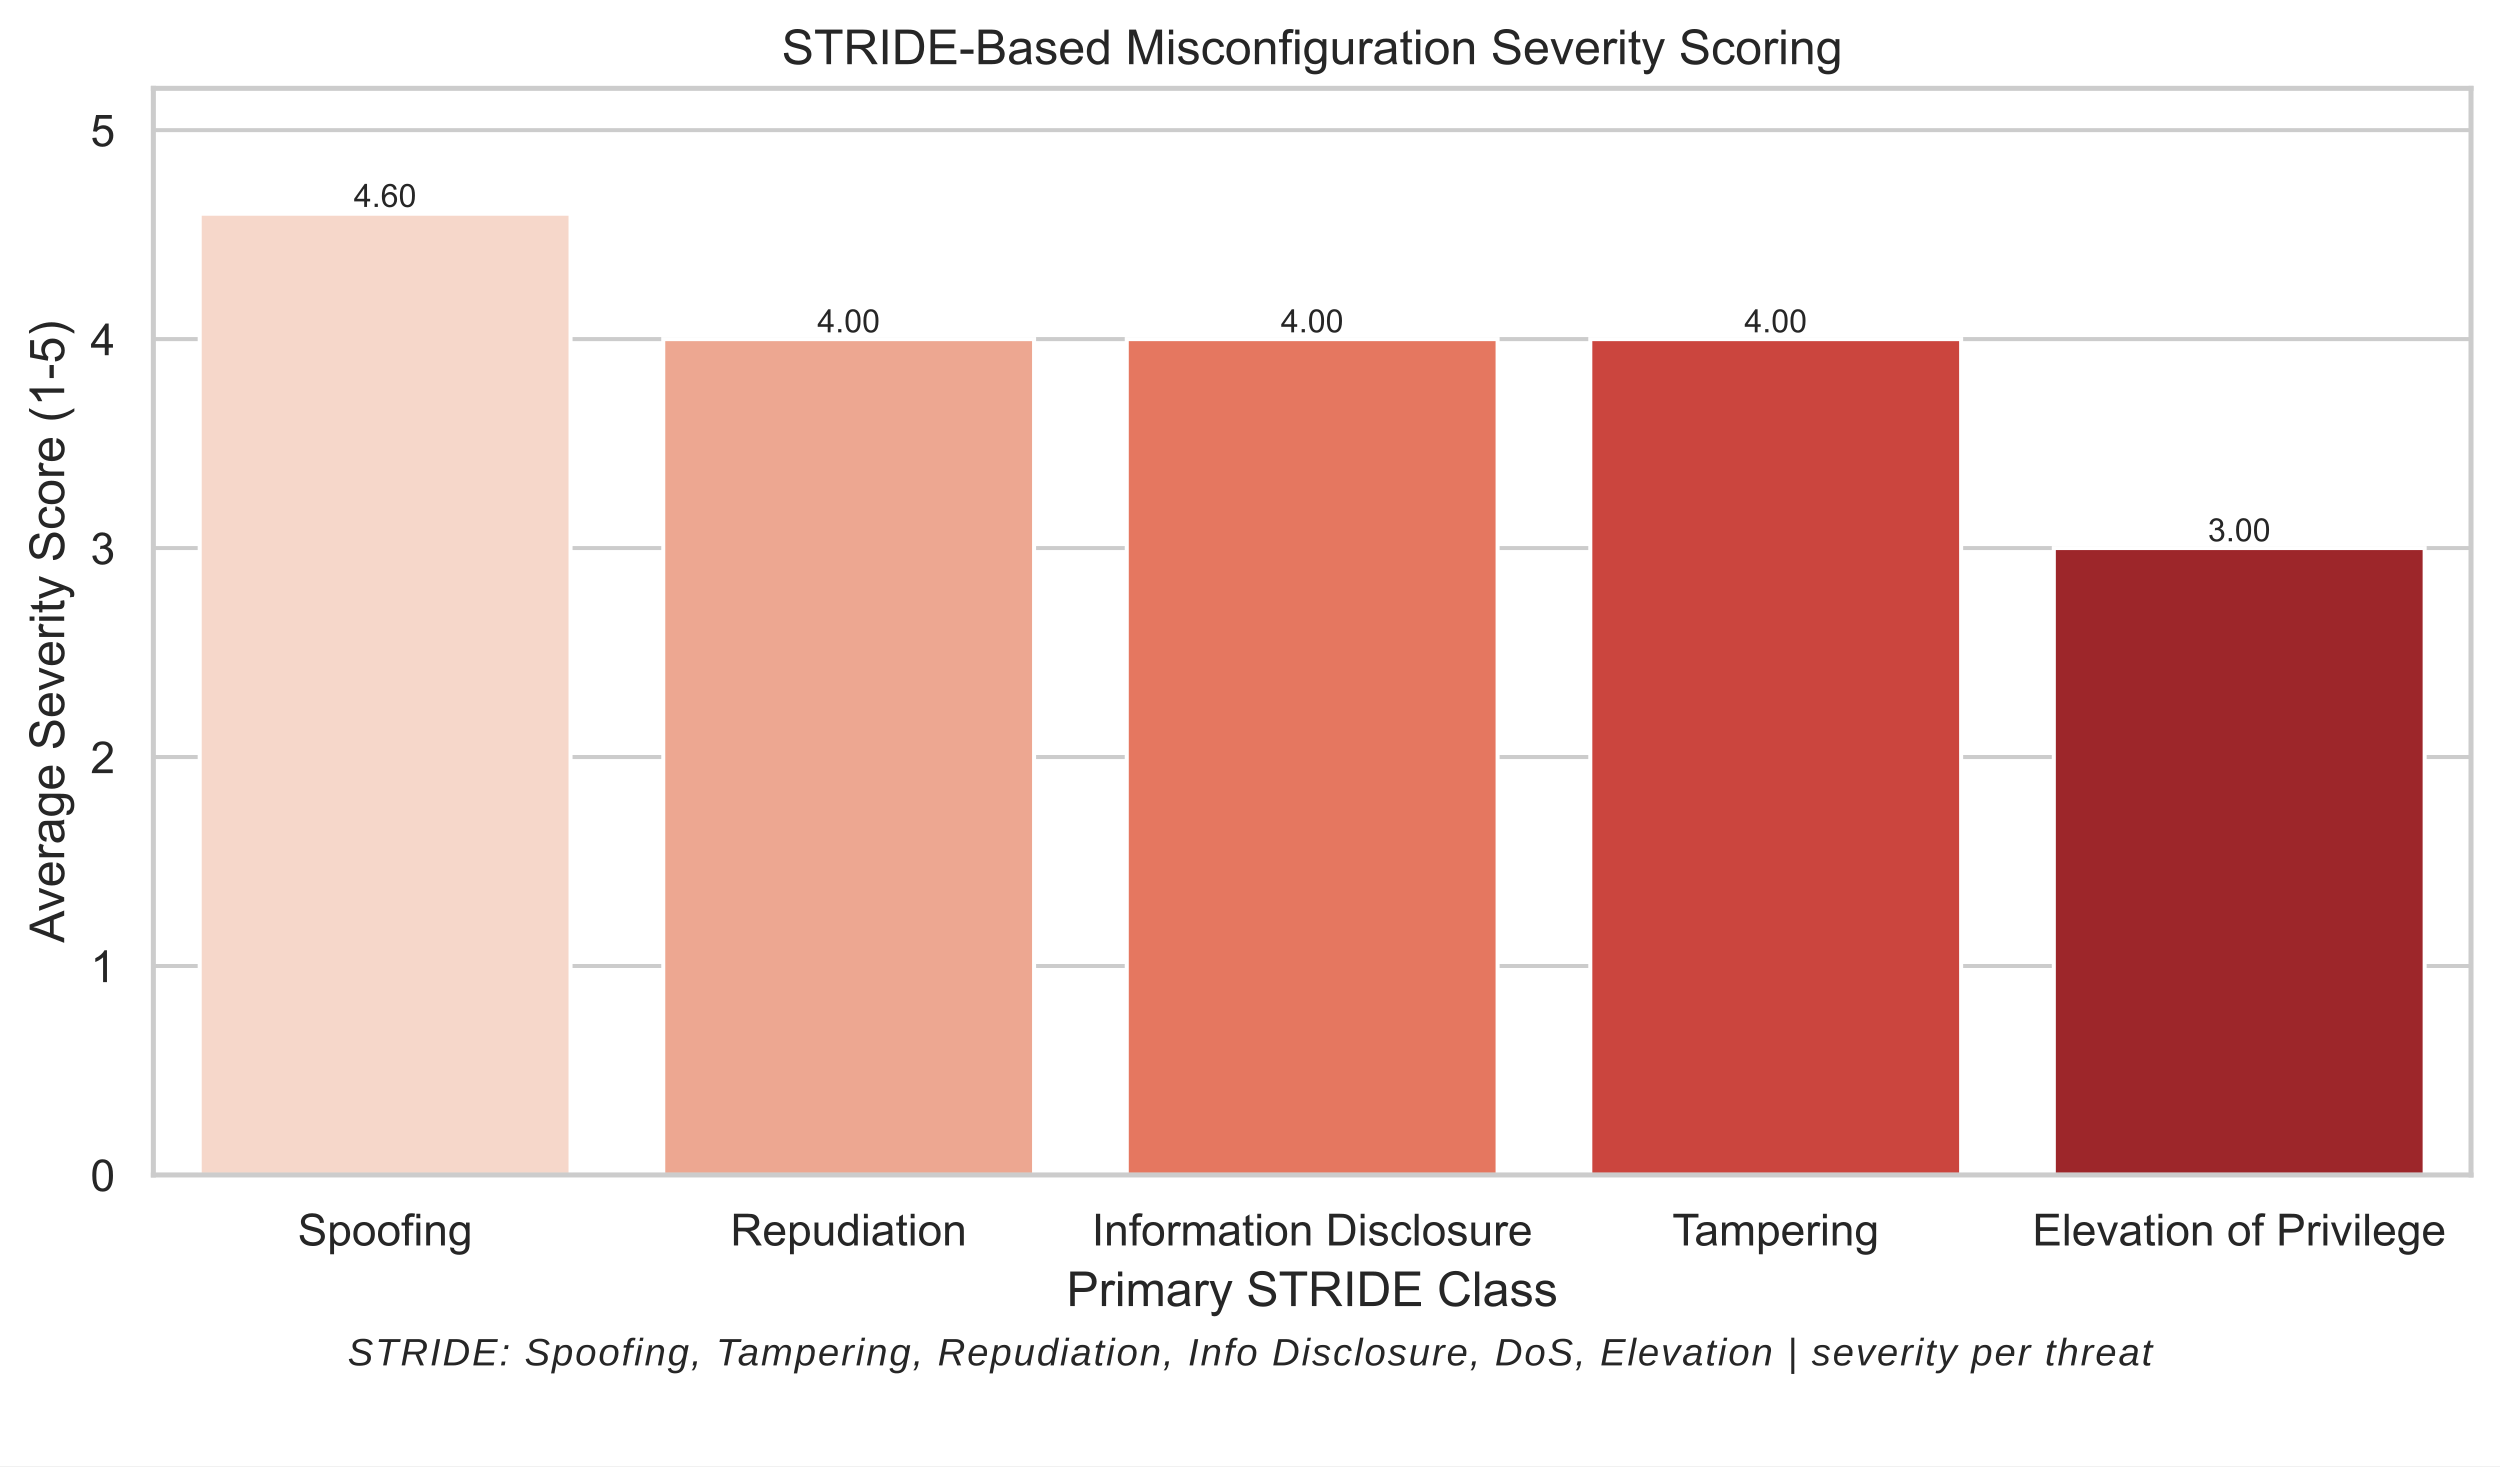
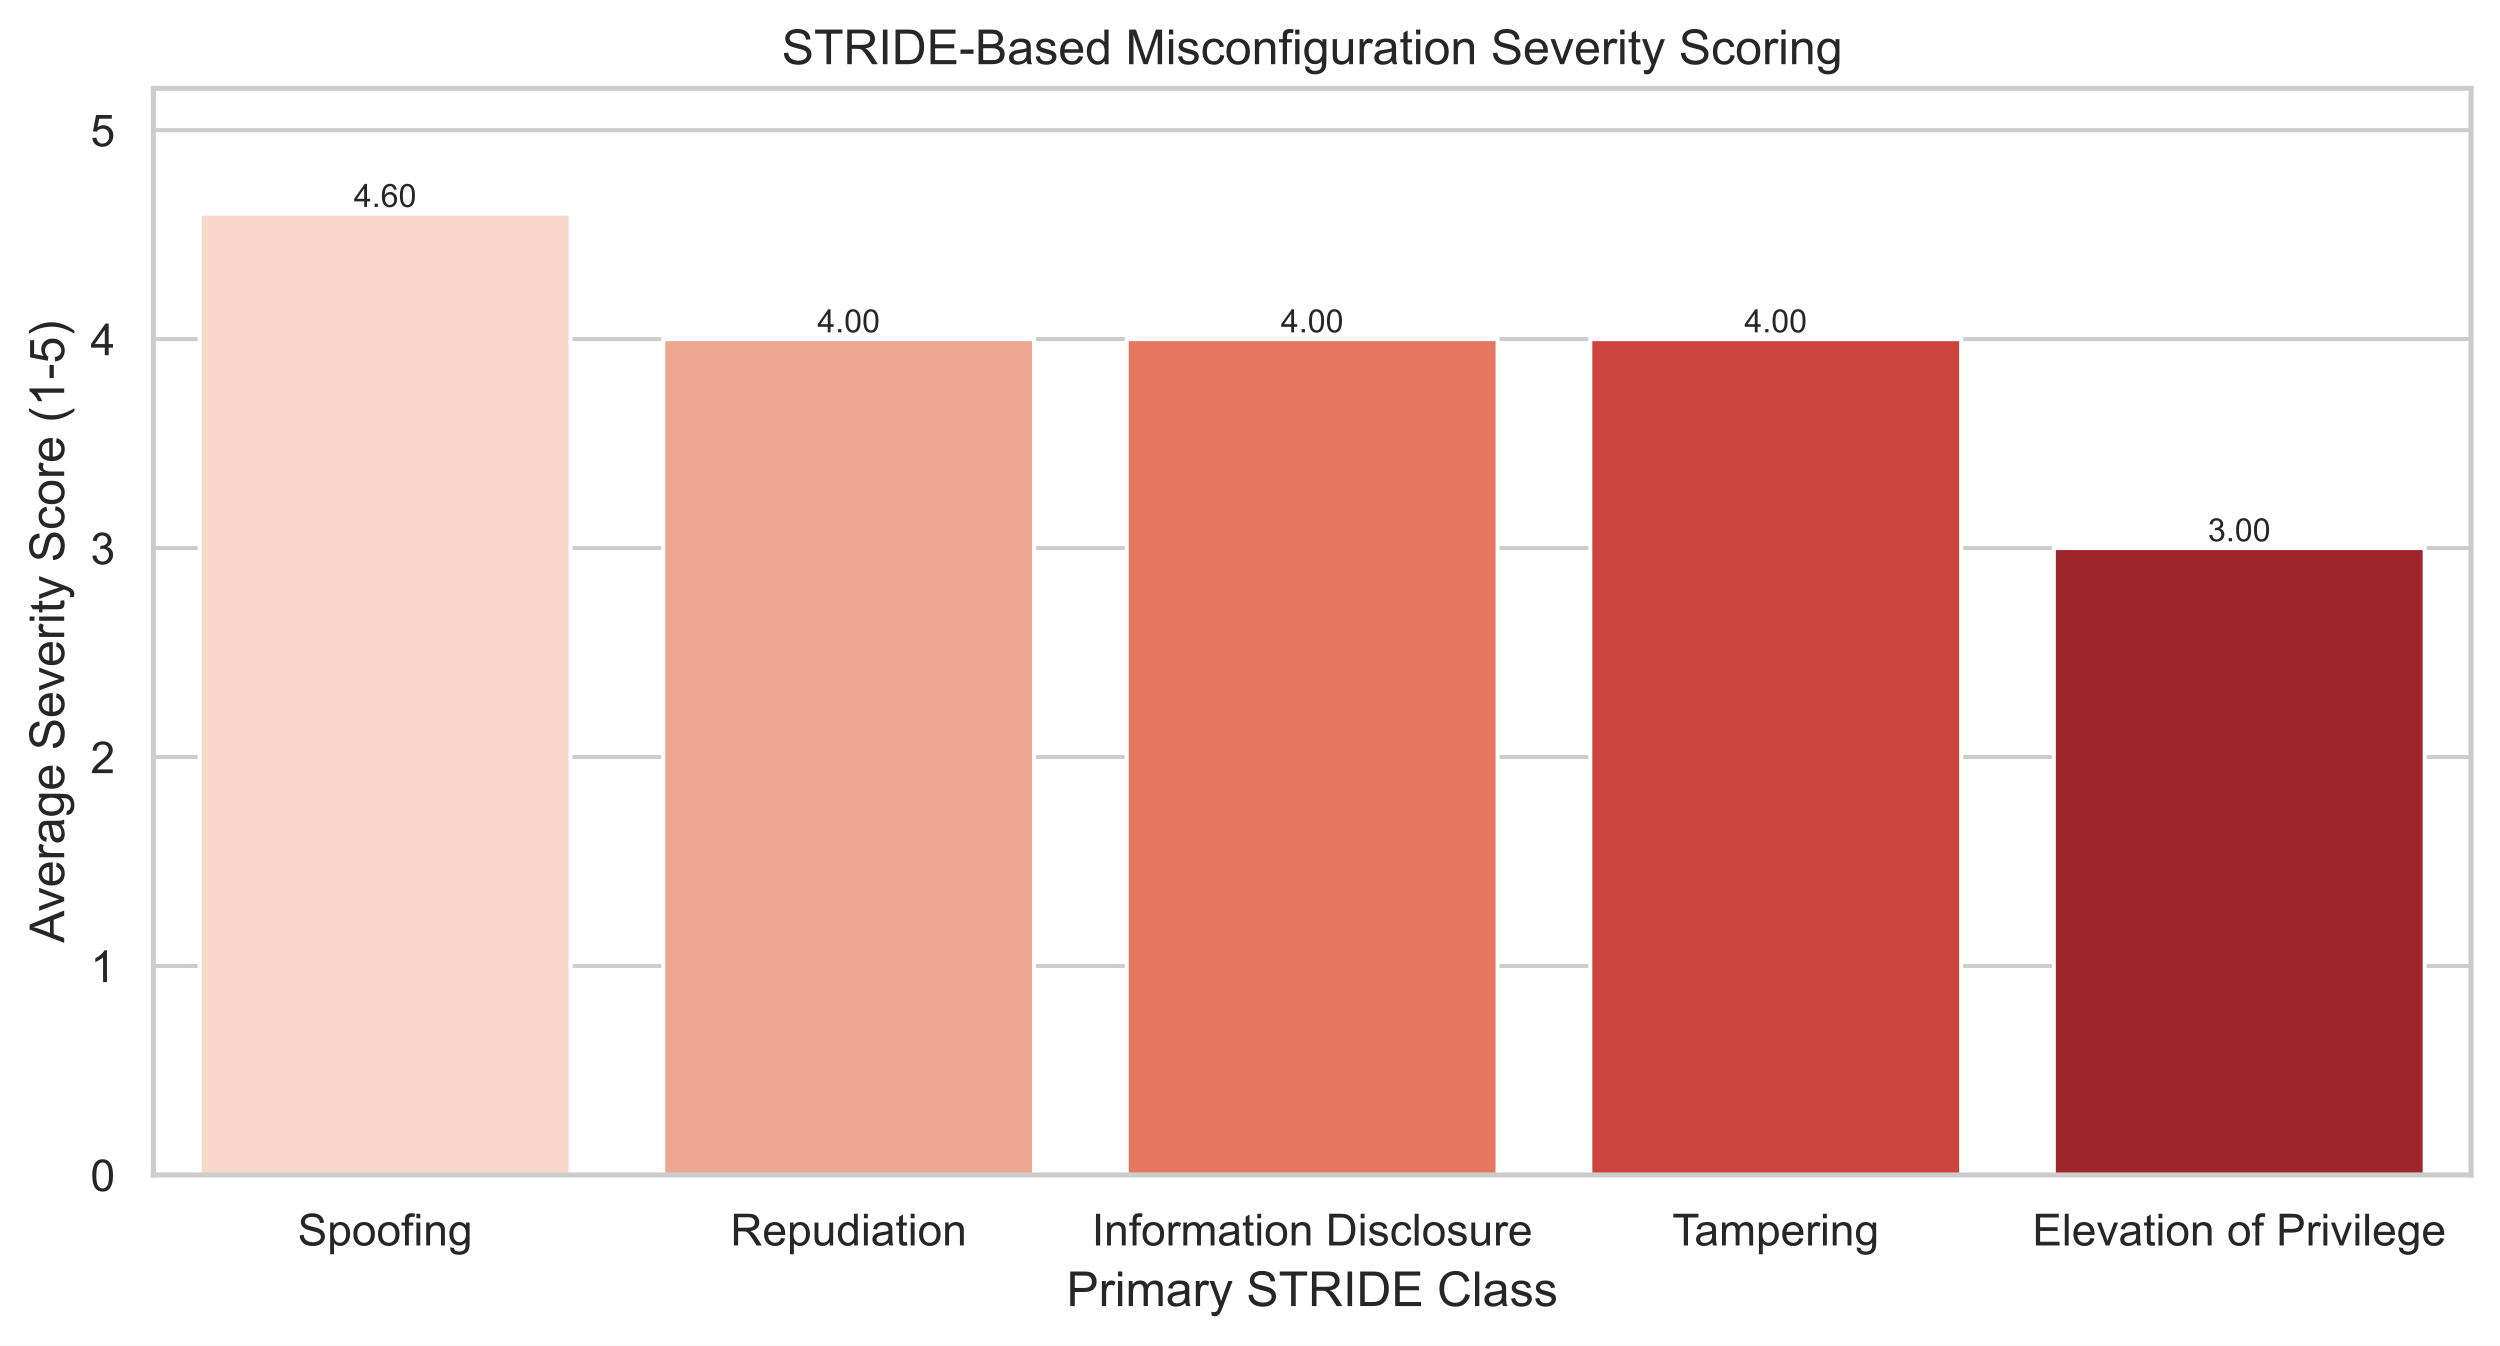
- <svg xmlns="http://www.w3.org/2000/svg" xmlns:xlink="http://www.w3.org/1999/xlink" width="620.744pt" height="364.026pt" viewBox="0 0 620.744 364.026" version="1.1">
+ <svg xmlns="http://www.w3.org/2000/svg" xmlns:xlink="http://www.w3.org/1999/xlink" width="620.744pt" height="334.026pt" viewBox="0 0 620.744 334.026" version="1.1">
  <defs>
    <style type="text/css">*{stroke-linejoin: round; stroke-linecap: butt}</style>
  </defs>
  <g id="figure_1">
    <g id="patch_1">
-       <path d="M 0 364.026  L 620.744 364.026  L 620.744 0  L 0 0  z " style="fill: #ffffff" />
+       <path d="M 0 334.026  L 620.744 334.026  L 620.744 0  L 0 0  z " style="fill: #ffffff" />
    </g>
    <g id="axes_1">
      <g id="patch_2">
        <path d="M 38.079 291.74  L 613.544 291.74  L 613.544 21.936  L 38.079 21.936  z " style="fill: #ffffff" />
      </g>
      <g id="matplotlib.axis_1">
        <g id="xtick_1">
          <g id="text_1">
            <g style="fill: #262626" transform="translate(73.91427 309.2488) scale(0.11 -0.11)">
              <defs>
                <path id="ArialMT-36" d="M 288 1472  L 859 1522  Q 900 1178 1048 958  Q 1197 738 1509 602  Q 1822 466 2213 466  Q 2559 466 2825 569  Q 3091 672 3220 851  Q 3350 1031 3350 1244  Q 3350 1459 3225 1620  Q 3100 1781 2813 1891  Q 2628 1963 1997 2114  Q 1366 2266 1113 2400  Q 784 2572 623 2826  Q 463 3081 463 3397  Q 463 3744 659 4045  Q 856 4347 1234 4503  Q 1613 4659 2075 4659  Q 2584 4659 2973 4495  Q 3363 4331 3572 4012  Q 3781 3694 3797 3291  L 3216 3247  Q 3169 3681 2898 3903  Q 2628 4125 2100 4125  Q 1550 4125 1298 3923  Q 1047 3722 1047 3438  Q 1047 3191 1225 3031  Q 1400 2872 2139 2705  Q 2878 2538 3153 2413  Q 3553 2228 3743 1945  Q 3934 1663 3934 1294  Q 3934 928 3725 604  Q 3516 281 3123 101  Q 2731 -78 2241 -78  Q 1619 -78 1198 103  Q 778 284 539 648  Q 300 1013 288 1472  z " transform="scale(0.015625)" />
                <path id="ArialMT-53" d="M 422 -1272  L 422 3319  L 934 3319  L 934 2888  Q 1116 3141 1344 3267  Q 1572 3394 1897 3394  Q 2322 3394 2647 3175  Q 2972 2956 3137 2557  Q 3303 2159 3303 1684  Q 3303 1175 3120 767  Q 2938 359 2589 142  Q 2241 -75 1856 -75  Q 1575 -75 1351 44  Q 1128 163 984 344  L 984 -1272  L 422 -1272  z M 931 1641  Q 931 1000 1190 694  Q 1450 388 1819 388  Q 2194 388 2461 705  Q 2728 1022 2728 1688  Q 2728 2322 2467 2637  Q 2206 2953 1844 2953  Q 1484 2953 1207 2617  Q 931 2281 931 1641  z " transform="scale(0.015625)" />
                <path id="ArialMT-52" d="M 213 1659  Q 213 2581 725 3025  Q 1153 3394 1769 3394  Q 2453 3394 2887 2945  Q 3322 2497 3322 1706  Q 3322 1066 3130 698  Q 2938 331 2570 128  Q 2203 -75 1769 -75  Q 1072 -75 642 372  Q 213 819 213 1659  z M 791 1659  Q 791 1022 1069 705  Q 1347 388 1769 388  Q 2188 388 2466 706  Q 2744 1025 2744 1678  Q 2744 2294 2464 2611  Q 2184 2928 1769 2928  Q 1347 2928 1069 2612  Q 791 2297 791 1659  z " transform="scale(0.015625)" />
                <path id="ArialMT-49" d="M 556 0  L 556 2881  L 59 2881  L 59 3319  L 556 3319  L 556 3672  Q 556 4006 616 4169  Q 697 4388 901 4523  Q 1106 4659 1475 4659  Q 1713 4659 2000 4603  L 1916 4113  Q 1741 4144 1584 4144  Q 1328 4144 1222 4034  Q 1116 3925 1116 3625  L 1116 3319  L 1763 3319  L 1763 2881  L 1116 2881  L 1116 0  L 556 0  z " transform="scale(0.015625)" />
                <path id="ArialMT-4c" d="M 425 3934  L 425 4581  L 988 4581  L 988 3934  L 425 3934  z M 425 0  L 425 3319  L 988 3319  L 988 0  L 425 0  z " transform="scale(0.015625)" />
                <path id="ArialMT-51" d="M 422 0  L 422 3319  L 928 3319  L 928 2847  Q 1294 3394 1984 3394  Q 2284 3394 2536 3286  Q 2788 3178 2913 3003  Q 3038 2828 3088 2588  Q 3119 2431 3119 2041  L 3119 0  L 2556 0  L 2556 2019  Q 2556 2363 2490 2533  Q 2425 2703 2258 2804  Q 2091 2906 1866 2906  Q 1506 2906 1245 2678  Q 984 2450 984 1813  L 984 0  L 422 0  z " transform="scale(0.015625)" />
                <path id="ArialMT-4a" d="M 319 -275  L 866 -356  Q 900 -609 1056 -725  Q 1266 -881 1628 -881  Q 2019 -881 2231 -725  Q 2444 -569 2519 -288  Q 2563 -116 2559 434  Q 2191 0 1641 0  Q 956 0 581 494  Q 206 988 206 1678  Q 206 2153 378 2554  Q 550 2956 876 3175  Q 1203 3394 1644 3394  Q 2231 3394 2613 2919  L 2613 3319  L 3131 3319  L 3131 450  Q 3131 -325 2973 -648  Q 2816 -972 2473 -1159  Q 2131 -1347 1631 -1347  Q 1038 -1347 672 -1080  Q 306 -813 319 -275  z M 784 1719  Q 784 1066 1043 766  Q 1303 466 1694 466  Q 2081 466 2343 764  Q 2606 1063 2606 1700  Q 2606 2309 2336 2618  Q 2066 2928 1684 2928  Q 1309 2928 1046 2623  Q 784 2319 784 1719  z " transform="scale(0.015625)" />
              </defs>
              <use xlink:href="#ArialMT-36" />
              <use xlink:href="#ArialMT-53" transform="translate(66.70312 0)" />
              <use xlink:href="#ArialMT-52" transform="translate(122.3125 0)" />
              <use xlink:href="#ArialMT-52" transform="translate(177.9219 0)" />
              <use xlink:href="#ArialMT-49" transform="translate(233.5312 0)" />
              <use xlink:href="#ArialMT-4c" transform="translate(261.3125 0)" />
              <use xlink:href="#ArialMT-51" transform="translate(283.5312 0)" />
              <use xlink:href="#ArialMT-4a" transform="translate(339.1406 0)" />
            </g>
          </g>
        </g>
        <g id="xtick_2">
          <g id="text_2">
            <g style="fill: #262626" transform="translate(181.3649 309.2488) scale(0.11 -0.11)">
              <defs>
                <path id="ArialMT-35" d="M 503 0  L 503 4581  L 2534 4581  Q 3147 4581 3465 4457  Q 3784 4334 3975 4021  Q 4166 3709 4166 3331  Q 4166 2844 3850 2509  Q 3534 2175 2875 2084  Q 3116 1969 3241 1856  Q 3506 1613 3744 1247  L 4541 0  L 3778 0  L 3172 953  Q 2906 1366 2734 1584  Q 2563 1803 2427 1890  Q 2291 1978 2150 2013  Q 2047 2034 1813 2034  L 1109 2034  L 1109 0  L 503 0  z M 1109 2559  L 2413 2559  Q 2828 2559 3062 2645  Q 3297 2731 3419 2920  Q 3541 3109 3541 3331  Q 3541 3656 3305 3865  Q 3069 4075 2559 4075  L 1109 4075  L 1109 2559  z " transform="scale(0.015625)" />
                <path id="ArialMT-48" d="M 2694 1069  L 3275 997  Q 3138 488 2766 206  Q 2394 -75 1816 -75  Q 1088 -75 661 373  Q 234 822 234 1631  Q 234 2469 665 2931  Q 1097 3394 1784 3394  Q 2450 3394 2872 2941  Q 3294 2488 3294 1666  Q 3294 1616 3291 1516  L 816 1516  Q 847 969 1125 678  Q 1403 388 1819 388  Q 2128 388 2347 550  Q 2566 713 2694 1069  z M 847 1978  L 2700 1978  Q 2663 2397 2488 2606  Q 2219 2931 1791 2931  Q 1403 2931 1139 2672  Q 875 2413 847 1978  z " transform="scale(0.015625)" />
                <path id="ArialMT-58" d="M 2597 0  L 2597 488  Q 2209 -75 1544 -75  Q 1250 -75 995 37  Q 741 150 617 320  Q 494 491 444 738  Q 409 903 409 1263  L 409 3319  L 972 3319  L 972 1478  Q 972 1038 1006 884  Q 1059 663 1231 536  Q 1403 409 1656 409  Q 1909 409 2131 539  Q 2353 669 2445 892  Q 2538 1116 2538 1541  L 2538 3319  L 3100 3319  L 3100 0  L 2597 0  z " transform="scale(0.015625)" />
                <path id="ArialMT-47" d="M 2575 0  L 2575 419  Q 2259 -75 1647 -75  Q 1250 -75 917 144  Q 584 363 401 755  Q 219 1147 219 1656  Q 219 2153 384 2558  Q 550 2963 881 3178  Q 1213 3394 1622 3394  Q 1922 3394 2156 3267  Q 2391 3141 2538 2938  L 2538 4581  L 3097 4581  L 3097 0  L 2575 0  z M 797 1656  Q 797 1019 1065 703  Q 1334 388 1700 388  Q 2069 388 2326 689  Q 2584 991 2584 1609  Q 2584 2291 2321 2609  Q 2059 2928 1675 2928  Q 1300 2928 1048 2622  Q 797 2316 797 1656  z " transform="scale(0.015625)" />
                <path id="ArialMT-44" d="M 2588 409  Q 2275 144 1986 34  Q 1697 -75 1366 -75  Q 819 -75 525 192  Q 231 459 231 875  Q 231 1119 342 1320  Q 453 1522 633 1644  Q 813 1766 1038 1828  Q 1203 1872 1538 1913  Q 2219 1994 2541 2106  Q 2544 2222 2544 2253  Q 2544 2597 2384 2738  Q 2169 2928 1744 2928  Q 1347 2928 1158 2789  Q 969 2650 878 2297  L 328 2372  Q 403 2725 575 2942  Q 747 3159 1072 3276  Q 1397 3394 1825 3394  Q 2250 3394 2515 3294  Q 2781 3194 2906 3042  Q 3031 2891 3081 2659  Q 3109 2516 3109 2141  L 3109 1391  Q 3109 606 3145 398  Q 3181 191 3288 0  L 2700 0  Q 2613 175 2588 409  z M 2541 1666  Q 2234 1541 1622 1453  Q 1275 1403 1131 1340  Q 988 1278 909 1158  Q 831 1038 831 891  Q 831 666 1001 516  Q 1172 366 1500 366  Q 1825 366 2078 508  Q 2331 650 2450 897  Q 2541 1088 2541 1459  L 2541 1666  z " transform="scale(0.015625)" />
                <path id="ArialMT-57" d="M 1650 503  L 1731 6  Q 1494 -44 1306 -44  Q 1000 -44 831 53  Q 663 150 594 308  Q 525 466 525 972  L 525 2881  L 113 2881  L 113 3319  L 525 3319  L 525 4141  L 1084 4478  L 1084 3319  L 1650 3319  L 1650 2881  L 1084 2881  L 1084 941  Q 1084 700 1114 631  Q 1144 563 1211 522  Q 1278 481 1403 481  Q 1497 481 1650 503  z " transform="scale(0.015625)" />
              </defs>
              <use xlink:href="#ArialMT-35" />
              <use xlink:href="#ArialMT-48" transform="translate(72.21875 0)" />
              <use xlink:href="#ArialMT-53" transform="translate(127.8281 0)" />
              <use xlink:href="#ArialMT-58" transform="translate(183.4375 0)" />
              <use xlink:href="#ArialMT-47" transform="translate(239.0469 0)" />
              <use xlink:href="#ArialMT-4c" transform="translate(294.6562 0)" />
              <use xlink:href="#ArialMT-44" transform="translate(316.875 0)" />
              <use xlink:href="#ArialMT-57" transform="translate(372.4844 0)" />
              <use xlink:href="#ArialMT-4c" transform="translate(400.2656 0)" />
              <use xlink:href="#ArialMT-52" transform="translate(422.4844 0)" />
              <use xlink:href="#ArialMT-51" transform="translate(478.0938 0)" />
            </g>
          </g>
        </g>
        <g id="xtick_3">
          <g id="text_3">
            <g style="fill: #262626" transform="translate(271.0995 309.2488) scale(0.11 -0.11)">
              <defs>
                <path id="ArialMT-2c" d="M 597 0  L 597 4581  L 1203 4581  L 1203 0  L 597 0  z " transform="scale(0.015625)" />
                <path id="ArialMT-55" d="M 416 0  L 416 3319  L 922 3319  L 922 2816  Q 1116 3169 1280 3281  Q 1444 3394 1641 3394  Q 1925 3394 2219 3213  L 2025 2691  Q 1819 2813 1613 2813  Q 1428 2813 1281 2702  Q 1134 2591 1072 2394  Q 978 2094 978 1738  L 978 0  L 416 0  z " transform="scale(0.015625)" />
                <path id="ArialMT-50" d="M 422 0  L 422 3319  L 925 3319  L 925 2853  Q 1081 3097 1340 3245  Q 1600 3394 1931 3394  Q 2300 3394 2536 3241  Q 2772 3088 2869 2813  Q 3263 3394 3894 3394  Q 4388 3394 4653 3120  Q 4919 2847 4919 2278  L 4919 0  L 4359 0  L 4359 2091  Q 4359 2428 4304 2576  Q 4250 2725 4106 2815  Q 3963 2906 3769 2906  Q 3419 2906 3187 2673  Q 2956 2441 2956 1928  L 2956 0  L 2394 0  L 2394 2156  Q 2394 2531 2256 2718  Q 2119 2906 1806 2906  Q 1569 2906 1367 2781  Q 1166 2656 1075 2415  Q 984 2175 984 1722  L 984 0  L 422 0  z " transform="scale(0.015625)" />
                <path id="ArialMT-3" transform="scale(0.015625)" />
                <path id="ArialMT-27" d="M 494 0  L 494 4581  L 2072 4581  Q 2606 4581 2888 4516  Q 3281 4425 3559 4188  Q 3922 3881 4101 3404  Q 4281 2928 4281 2316  Q 4281 1794 4159 1391  Q 4038 988 3847 723  Q 3656 459 3429 307  Q 3203 156 2883 78  Q 2563 0 2147 0  L 494 0  z M 1100 541  L 2078 541  Q 2531 541 2789 625  Q 3047 709 3200 863  Q 3416 1078 3536 1442  Q 3656 1806 3656 2325  Q 3656 3044 3420 3430  Q 3184 3816 2847 3947  Q 2603 4041 2063 4041  L 1100 4041  L 1100 541  z " transform="scale(0.015625)" />
                <path id="ArialMT-56" d="M 197 991  L 753 1078  Q 800 744 1014 566  Q 1228 388 1613 388  Q 2000 388 2187 545  Q 2375 703 2375 916  Q 2375 1106 2209 1216  Q 2094 1291 1634 1406  Q 1016 1563 777 1677  Q 538 1791 414 1992  Q 291 2194 291 2438  Q 291 2659 392 2848  Q 494 3038 669 3163  Q 800 3259 1026 3326  Q 1253 3394 1513 3394  Q 1903 3394 2198 3281  Q 2494 3169 2634 2976  Q 2775 2784 2828 2463  L 2278 2388  Q 2241 2644 2061 2787  Q 1881 2931 1553 2931  Q 1166 2931 1000 2803  Q 834 2675 834 2503  Q 834 2394 903 2306  Q 972 2216 1119 2156  Q 1203 2125 1616 2013  Q 2213 1853 2448 1751  Q 2684 1650 2818 1456  Q 2953 1263 2953 975  Q 2953 694 2789 445  Q 2625 197 2315 61  Q 2006 -75 1616 -75  Q 969 -75 630 194  Q 291 463 197 991  z " transform="scale(0.015625)" />
                <path id="ArialMT-46" d="M 2588 1216  L 3141 1144  Q 3050 572 2676 248  Q 2303 -75 1759 -75  Q 1078 -75 664 370  Q 250 816 250 1647  Q 250 2184 428 2587  Q 606 2991 970 3192  Q 1334 3394 1763 3394  Q 2303 3394 2647 3120  Q 2991 2847 3088 2344  L 2541 2259  Q 2463 2594 2264 2762  Q 2066 2931 1784 2931  Q 1359 2931 1093 2626  Q 828 2322 828 1663  Q 828 994 1084 691  Q 1341 388 1753 388  Q 2084 388 2306 591  Q 2528 794 2588 1216  z " transform="scale(0.015625)" />
                <path id="ArialMT-4f" d="M 409 0  L 409 4581  L 972 4581  L 972 0  L 409 0  z " transform="scale(0.015625)" />
              </defs>
              <use xlink:href="#ArialMT-2c" />
              <use xlink:href="#ArialMT-51" transform="translate(27.78125 0)" />
              <use xlink:href="#ArialMT-49" transform="translate(83.39062 0)" />
              <use xlink:href="#ArialMT-52" transform="translate(111.1719 0)" />
              <use xlink:href="#ArialMT-55" transform="translate(166.7812 0)" />
              <use xlink:href="#ArialMT-50" transform="translate(200.0781 0)" />
              <use xlink:href="#ArialMT-44" transform="translate(283.375 0)" />
              <use xlink:href="#ArialMT-57" transform="translate(338.9844 0)" />
              <use xlink:href="#ArialMT-4c" transform="translate(366.7656 0)" />
              <use xlink:href="#ArialMT-52" transform="translate(388.9844 0)" />
              <use xlink:href="#ArialMT-51" transform="translate(444.5938 0)" />
              <use xlink:href="#ArialMT-3" transform="translate(500.2031 0)" />
              <use xlink:href="#ArialMT-27" transform="translate(527.9844 0)" />
              <use xlink:href="#ArialMT-4c" transform="translate(600.2031 0)" />
              <use xlink:href="#ArialMT-56" transform="translate(622.4219 0)" />
              <use xlink:href="#ArialMT-46" transform="translate(672.4219 0)" />
              <use xlink:href="#ArialMT-4f" transform="translate(722.4219 0)" />
              <use xlink:href="#ArialMT-52" transform="translate(744.6406 0)" />
              <use xlink:href="#ArialMT-56" transform="translate(800.25 0)" />
              <use xlink:href="#ArialMT-58" transform="translate(850.25 0)" />
              <use xlink:href="#ArialMT-55" transform="translate(905.8594 0)" />
              <use xlink:href="#ArialMT-48" transform="translate(939.1562 0)" />
            </g>
          </g>
        </g>
        <g id="xtick_4">
          <g id="text_4">
            <g style="fill: #262626" transform="translate(415.2274 309.2488) scale(0.11 -0.11)">
              <defs>
                <path id="ArialMT-37" d="M 1659 0  L 1659 4041  L 150 4041  L 150 4581  L 3781 4581  L 3781 4041  L 2266 4041  L 2266 0  L 1659 0  z " transform="scale(0.015625)" />
              </defs>
              <use xlink:href="#ArialMT-37" />
              <use xlink:href="#ArialMT-44" transform="translate(50 0)" />
              <use xlink:href="#ArialMT-50" transform="translate(105.6094 0)" />
              <use xlink:href="#ArialMT-53" transform="translate(188.9062 0)" />
              <use xlink:href="#ArialMT-48" transform="translate(244.5156 0)" />
              <use xlink:href="#ArialMT-55" transform="translate(300.125 0)" />
              <use xlink:href="#ArialMT-4c" transform="translate(333.4219 0)" />
              <use xlink:href="#ArialMT-51" transform="translate(355.6406 0)" />
              <use xlink:href="#ArialMT-4a" transform="translate(411.25 0)" />
            </g>
          </g>
        </g>
        <g id="xtick_5">
          <g id="text_5">
            <g style="fill: #262626" transform="translate(504.6389 309.2488) scale(0.11 -0.11)">
              <defs>
                <path id="ArialMT-28" d="M 506 0  L 506 4581  L 3819 4581  L 3819 4041  L 1113 4041  L 1113 2638  L 3647 2638  L 3647 2100  L 1113 2100  L 1113 541  L 3925 541  L 3925 0  L 506 0  z " transform="scale(0.015625)" />
                <path id="ArialMT-59" d="M 1344 0  L 81 3319  L 675 3319  L 1388 1331  Q 1503 1009 1600 663  Q 1675 925 1809 1294  L 2547 3319  L 3125 3319  L 1869 0  L 1344 0  z " transform="scale(0.015625)" />
                <path id="ArialMT-33" d="M 494 0  L 494 4581  L 2222 4581  Q 2678 4581 2919 4538  Q 3256 4481 3484 4323  Q 3713 4166 3852 3881  Q 3991 3597 3991 3256  Q 3991 2672 3619 2267  Q 3247 1863 2275 1863  L 1100 1863  L 1100 0  L 494 0  z M 1100 2403  L 2284 2403  Q 2872 2403 3119 2622  Q 3366 2841 3366 3238  Q 3366 3525 3220 3729  Q 3075 3934 2838 4000  Q 2684 4041 2272 4041  L 1100 4041  L 1100 2403  z " transform="scale(0.015625)" />
              </defs>
              <use xlink:href="#ArialMT-28" />
              <use xlink:href="#ArialMT-4f" transform="translate(66.70312 0)" />
              <use xlink:href="#ArialMT-48" transform="translate(88.92188 0)" />
              <use xlink:href="#ArialMT-59" transform="translate(144.5312 0)" />
              <use xlink:href="#ArialMT-44" transform="translate(194.5312 0)" />
              <use xlink:href="#ArialMT-57" transform="translate(250.1406 0)" />
              <use xlink:href="#ArialMT-4c" transform="translate(277.9219 0)" />
              <use xlink:href="#ArialMT-52" transform="translate(300.1406 0)" />
              <use xlink:href="#ArialMT-51" transform="translate(355.75 0)" />
              <use xlink:href="#ArialMT-3" transform="translate(411.3594 0)" />
              <use xlink:href="#ArialMT-52" transform="translate(439.1406 0)" />
              <use xlink:href="#ArialMT-49" transform="translate(494.75 0)" />
              <use xlink:href="#ArialMT-3" transform="translate(522.5312 0)" />
              <use xlink:href="#ArialMT-33" transform="translate(550.3125 0)" />
              <use xlink:href="#ArialMT-55" transform="translate(617.0156 0)" />
              <use xlink:href="#ArialMT-4c" transform="translate(650.3125 0)" />
              <use xlink:href="#ArialMT-59" transform="translate(672.5312 0)" />
              <use xlink:href="#ArialMT-4c" transform="translate(722.5312 0)" />
              <use xlink:href="#ArialMT-4f" transform="translate(744.75 0)" />
              <use xlink:href="#ArialMT-48" transform="translate(766.9688 0)" />
              <use xlink:href="#ArialMT-4a" transform="translate(822.5781 0)" />
              <use xlink:href="#ArialMT-48" transform="translate(878.1875 0)" />
            </g>
          </g>
        </g>
        <g id="text_6">
          <g style="fill: #262626" transform="translate(264.8076 324.3003) scale(0.12 -0.12)">
            <defs>
              <path id="ArialMT-5c" d="M 397 -1278  L 334 -750  Q 519 -800 656 -800  Q 844 -800 956 -737  Q 1069 -675 1141 -563  Q 1194 -478 1313 -144  Q 1328 -97 1363 -6  L 103 3319  L 709 3319  L 1400 1397  Q 1534 1031 1641 628  Q 1738 1016 1872 1384  L 2581 3319  L 3144 3319  L 1881 -56  Q 1678 -603 1566 -809  Q 1416 -1088 1222 -1217  Q 1028 -1347 759 -1347  Q 597 -1347 397 -1278  z " transform="scale(0.015625)" />
              <path id="ArialMT-26" d="M 3763 1606  L 4369 1453  Q 4178 706 3683 314  Q 3188 -78 2472 -78  Q 1731 -78 1267 223  Q 803 525 561 1097  Q 319 1669 319 2325  Q 319 3041 592 3573  Q 866 4106 1370 4382  Q 1875 4659 2481 4659  Q 3169 4659 3637 4309  Q 4106 3959 4291 3325  L 3694 3184  Q 3534 3684 3231 3912  Q 2928 4141 2469 4141  Q 1941 4141 1586 3887  Q 1231 3634 1087 3207  Q 944 2781 944 2328  Q 944 1744 1114 1308  Q 1284 872 1643 656  Q 2003 441 2422 441  Q 2931 441 3284 734  Q 3638 1028 3763 1606  z " transform="scale(0.015625)" />
            </defs>
            <use xlink:href="#ArialMT-33" />
            <use xlink:href="#ArialMT-55" transform="translate(66.70312 0)" />
            <use xlink:href="#ArialMT-4c" transform="translate(100 0)" />
            <use xlink:href="#ArialMT-50" transform="translate(122.2188 0)" />
            <use xlink:href="#ArialMT-44" transform="translate(205.5156 0)" />
            <use xlink:href="#ArialMT-55" transform="translate(261.125 0)" />
            <use xlink:href="#ArialMT-5c" transform="translate(294.4219 0)" />
            <use xlink:href="#ArialMT-3" transform="translate(344.4219 0)" />
            <use xlink:href="#ArialMT-36" transform="translate(372.2031 0)" />
            <use xlink:href="#ArialMT-37" transform="translate(438.9062 0)" />
            <use xlink:href="#ArialMT-35" transform="translate(499.9844 0)" />
            <use xlink:href="#ArialMT-2c" transform="translate(572.2031 0)" />
            <use xlink:href="#ArialMT-27" transform="translate(599.9844 0)" />
            <use xlink:href="#ArialMT-28" transform="translate(672.2031 0)" />
            <use xlink:href="#ArialMT-3" transform="translate(738.9062 0)" />
            <use xlink:href="#ArialMT-26" transform="translate(766.6875 0)" />
            <use xlink:href="#ArialMT-4f" transform="translate(838.9062 0)" />
            <use xlink:href="#ArialMT-44" transform="translate(861.125 0)" />
            <use xlink:href="#ArialMT-56" transform="translate(916.7344 0)" />
            <use xlink:href="#ArialMT-56" transform="translate(966.7344 0)" />
          </g>
        </g>
      </g>
      <g id="matplotlib.axis_2">
        <g id="ytick_1">
          <g id="line2d_1">
-             <path d="M 38.079 291.74  L 613.544 291.74  " clip-path="url(#pe6b3392473)" style="fill: none; stroke: #cccccc; stroke-linecap: round" />
+             <path d="M 38.079 291.74  L 613.544 291.74  " clip-path="url(#p62b8f62fb4)" style="fill: none; stroke: #cccccc; stroke-linecap: round" />
          </g>
          <g id="text_7">
            <g style="fill: #262626" transform="translate(22.46195 295.7446) scale(0.11 -0.11)">
              <defs>
                <path id="ArialMT-13" d="M 266 2259  Q 266 3072 433 3567  Q 600 4063 929 4331  Q 1259 4600 1759 4600  Q 2128 4600 2406 4451  Q 2684 4303 2865 4023  Q 3047 3744 3150 3342  Q 3253 2941 3253 2259  Q 3253 1453 3087 958  Q 2922 463 2592 192  Q 2263 -78 1759 -78  Q 1097 -78 719 397  Q 266 969 266 2259  z M 844 2259  Q 844 1131 1108 757  Q 1372 384 1759 384  Q 2147 384 2411 759  Q 2675 1134 2675 2259  Q 2675 3391 2411 3762  Q 2147 4134 1753 4134  Q 1366 4134 1134 3806  Q 844 3388 844 2259  z " transform="scale(0.015625)" />
              </defs>
              <use xlink:href="#ArialMT-13" />
            </g>
          </g>
        </g>
        <g id="ytick_2">
          <g id="line2d_2">
-             <path d="M 38.079 239.855  L 613.544 239.855  " clip-path="url(#pe6b3392473)" style="fill: none; stroke: #cccccc; stroke-linecap: round" />
+             <path d="M 38.079 239.855  L 613.544 239.855  " clip-path="url(#p62b8f62fb4)" style="fill: none; stroke: #cccccc; stroke-linecap: round" />
          </g>
          <g id="text_8">
            <g style="fill: #262626" transform="translate(22.46195 243.8592) scale(0.11 -0.11)">
              <defs>
                <path id="ArialMT-14" d="M 2384 0  L 1822 0  L 1822 3584  Q 1619 3391 1289 3197  Q 959 3003 697 2906  L 697 3450  Q 1169 3672 1522 3987  Q 1875 4303 2022 4600  L 2384 4600  L 2384 0  z " transform="scale(0.015625)" />
              </defs>
              <use xlink:href="#ArialMT-14" />
            </g>
          </g>
        </g>
        <g id="ytick_3">
          <g id="line2d_3">
-             <path d="M 38.079 187.97  L 613.544 187.97  " clip-path="url(#pe6b3392473)" style="fill: none; stroke: #cccccc; stroke-linecap: round" />
+             <path d="M 38.079 187.97  L 613.544 187.97  " clip-path="url(#p62b8f62fb4)" style="fill: none; stroke: #cccccc; stroke-linecap: round" />
          </g>
          <g id="text_9">
            <g style="fill: #262626" transform="translate(22.46195 191.9738) scale(0.11 -0.11)">
              <defs>
                <path id="ArialMT-15" d="M 3222 541  L 3222 0  L 194 0  Q 188 203 259 391  Q 375 700 629 1000  Q 884 1300 1366 1694  Q 2113 2306 2375 2664  Q 2638 3022 2638 3341  Q 2638 3675 2398 3904  Q 2159 4134 1775 4134  Q 1369 4134 1125 3890  Q 881 3647 878 3216  L 300 3275  Q 359 3922 746 4261  Q 1134 4600 1788 4600  Q 2447 4600 2831 4234  Q 3216 3869 3216 3328  Q 3216 3053 3103 2787  Q 2991 2522 2730 2228  Q 2469 1934 1863 1422  Q 1356 997 1212 845  Q 1069 694 975 541  L 3222 541  z " transform="scale(0.015625)" />
              </defs>
              <use xlink:href="#ArialMT-15" />
            </g>
          </g>
        </g>
        <g id="ytick_4">
          <g id="line2d_4">
-             <path d="M 38.079 136.084  L 613.544 136.084  " clip-path="url(#pe6b3392473)" style="fill: none; stroke: #cccccc; stroke-linecap: round" />
+             <path d="M 38.079 136.084  L 613.544 136.084  " clip-path="url(#p62b8f62fb4)" style="fill: none; stroke: #cccccc; stroke-linecap: round" />
          </g>
          <g id="text_10">
            <g style="fill: #262626" transform="translate(22.46195 140.0884) scale(0.11 -0.11)">
              <defs>
                <path id="ArialMT-16" d="M 269 1209  L 831 1284  Q 928 806 1161 595  Q 1394 384 1728 384  Q 2125 384 2398 659  Q 2672 934 2672 1341  Q 2672 1728 2419 1979  Q 2166 2231 1775 2231  Q 1616 2231 1378 2169  L 1441 2663  Q 1497 2656 1531 2656  Q 1891 2656 2178 2843  Q 2466 3031 2466 3422  Q 2466 3731 2256 3934  Q 2047 4138 1716 4138  Q 1388 4138 1169 3931  Q 950 3725 888 3313  L 325 3413  Q 428 3978 793 4289  Q 1159 4600 1703 4600  Q 2078 4600 2393 4439  Q 2709 4278 2876 4000  Q 3044 3722 3044 3409  Q 3044 3113 2884 2869  Q 2725 2625 2413 2481  Q 2819 2388 3044 2092  Q 3269 1797 3269 1353  Q 3269 753 2831 336  Q 2394 -81 1725 -81  Q 1122 -81 723 278  Q 325 638 269 1209  z " transform="scale(0.015625)" />
              </defs>
              <use xlink:href="#ArialMT-16" />
            </g>
          </g>
        </g>
        <g id="ytick_5">
          <g id="line2d_5">
-             <path d="M 38.079 84.199  L 613.544 84.199  " clip-path="url(#pe6b3392473)" style="fill: none; stroke: #cccccc; stroke-linecap: round" />
+             <path d="M 38.079 84.199  L 613.544 84.199  " clip-path="url(#p62b8f62fb4)" style="fill: none; stroke: #cccccc; stroke-linecap: round" />
          </g>
          <g id="text_11">
            <g style="fill: #262626" transform="translate(22.46195 88.20298) scale(0.11 -0.11)">
              <defs>
                <path id="ArialMT-17" d="M 2069 0  L 2069 1097  L 81 1097  L 81 1613  L 2172 4581  L 2631 4581  L 2631 1613  L 3250 1613  L 3250 1097  L 2631 1097  L 2631 0  L 2069 0  z M 2069 1613  L 2069 3678  L 634 1613  L 2069 1613  z " transform="scale(0.015625)" />
              </defs>
              <use xlink:href="#ArialMT-17" />
            </g>
          </g>
        </g>
        <g id="ytick_6">
          <g id="line2d_6">
-             <path d="M 38.079 32.313  L 613.544 32.313  " clip-path="url(#pe6b3392473)" style="fill: none; stroke: #cccccc; stroke-linecap: round" />
+             <path d="M 38.079 32.313  L 613.544 32.313  " clip-path="url(#p62b8f62fb4)" style="fill: none; stroke: #cccccc; stroke-linecap: round" />
          </g>
          <g id="text_12">
            <g style="fill: #262626" transform="translate(22.46195 36.31756) scale(0.11 -0.11)">
              <defs>
                <path id="ArialMT-18" d="M 266 1200  L 856 1250  Q 922 819 1161 601  Q 1400 384 1738 384  Q 2144 384 2425 690  Q 2706 997 2706 1503  Q 2706 1984 2436 2262  Q 2166 2541 1728 2541  Q 1456 2541 1237 2417  Q 1019 2294 894 2097  L 366 2166  L 809 4519  L 3088 4519  L 3088 3981  L 1259 3981  L 1013 2750  Q 1425 3038 1878 3038  Q 2478 3038 2890 2622  Q 3303 2206 3303 1553  Q 3303 931 2941 478  Q 2500 -78 1738 -78  Q 1113 -78 717 272  Q 322 622 266 1200  z " transform="scale(0.015625)" />
              </defs>
              <use xlink:href="#ArialMT-18" />
            </g>
          </g>
        </g>
        <g id="text_13">
          <g style="fill: #262626" transform="translate(15.93633 234.0893) rotate(-90) scale(0.12 -0.12)">
            <defs>
              <path id="ArialMT-24" d="M -9 0  L 1750 4581  L 2403 4581  L 4278 0  L 3588 0  L 3053 1388  L 1138 1388  L 634 0  L -9 0  z M 1313 1881  L 2866 1881  L 2388 3150  Q 2169 3728 2063 4100  Q 1975 3659 1816 3225  L 1313 1881  z " transform="scale(0.015625)" />
              <path id="ArialMT-b" d="M 1497 -1347  Q 1031 -759 709 28  Q 388 816 388 1659  Q 388 2403 628 3084  Q 909 3875 1497 4659  L 1900 4659  Q 1522 4009 1400 3731  Q 1209 3300 1100 2831  Q 966 2247 966 1656  Q 966 153 1900 -1347  L 1497 -1347  z " transform="scale(0.015625)" />
              <path id="ArialMT-10" d="M 203 1375  L 203 1941  L 1931 1941  L 1931 1375  L 203 1375  z " transform="scale(0.015625)" />
              <path id="ArialMT-c" d="M 791 -1347  L 388 -1347  Q 1322 153 1322 1656  Q 1322 2244 1188 2822  Q 1081 3291 891 3722  Q 769 4003 388 4659  L 791 4659  Q 1378 3875 1659 3084  Q 1900 2403 1900 1659  Q 1900 816 1576 28  Q 1253 -759 791 -1347  z " transform="scale(0.015625)" />
            </defs>
            <use xlink:href="#ArialMT-24" />
            <use xlink:href="#ArialMT-59" transform="translate(64.89062 0)" />
            <use xlink:href="#ArialMT-48" transform="translate(114.8906 0)" />
            <use xlink:href="#ArialMT-55" transform="translate(170.5 0)" />
            <use xlink:href="#ArialMT-44" transform="translate(203.7969 0)" />
            <use xlink:href="#ArialMT-4a" transform="translate(259.4062 0)" />
            <use xlink:href="#ArialMT-48" transform="translate(315.0156 0)" />
            <use xlink:href="#ArialMT-3" transform="translate(370.625 0)" />
            <use xlink:href="#ArialMT-36" transform="translate(398.4062 0)" />
            <use xlink:href="#ArialMT-48" transform="translate(465.1094 0)" />
            <use xlink:href="#ArialMT-59" transform="translate(520.7188 0)" />
            <use xlink:href="#ArialMT-48" transform="translate(570.7188 0)" />
            <use xlink:href="#ArialMT-55" transform="translate(626.3281 0)" />
            <use xlink:href="#ArialMT-4c" transform="translate(659.625 0)" />
            <use xlink:href="#ArialMT-57" transform="translate(681.8438 0)" />
            <use xlink:href="#ArialMT-5c" transform="translate(709.625 0)" />
            <use xlink:href="#ArialMT-3" transform="translate(759.625 0)" />
            <use xlink:href="#ArialMT-36" transform="translate(787.4062 0)" />
            <use xlink:href="#ArialMT-46" transform="translate(854.1094 0)" />
            <use xlink:href="#ArialMT-52" transform="translate(904.1094 0)" />
            <use xlink:href="#ArialMT-55" transform="translate(959.7188 0)" />
            <use xlink:href="#ArialMT-48" transform="translate(993.0156 0)" />
            <use xlink:href="#ArialMT-3" transform="translate(1048.625 0)" />
            <use xlink:href="#ArialMT-b" transform="translate(1076.406 0)" />
            <use xlink:href="#ArialMT-14" transform="translate(1109.703 0)" />
            <use xlink:href="#ArialMT-10" transform="translate(1165.312 0)" />
            <use xlink:href="#ArialMT-18" transform="translate(1198.609 0)" />
            <use xlink:href="#ArialMT-c" transform="translate(1254.219 0)" />
          </g>
        </g>
      </g>
      <g id="patch_3">
-         <path d="M 49.588 291.74  L 141.663 291.74  L 141.663 53.068  L 49.588 53.068  z " clip-path="url(#pe6b3392473)" style="fill: #f6d7ca; stroke: #ffffff; stroke-linejoin: miter" />
+         <path d="M 49.588 291.74  L 141.663 291.74  L 141.663 53.068  L 49.588 53.068  z " clip-path="url(#p62b8f62fb4)" style="fill: #f6d7ca; stroke: #ffffff; stroke-linejoin: miter" />
      </g>
      <g id="patch_4">
-         <path d="M 164.681 291.74  L 256.756 291.74  L 256.756 84.199  L 164.681 84.199  z " clip-path="url(#pe6b3392473)" style="fill: #eda791; stroke: #ffffff; stroke-linejoin: miter" />
+         <path d="M 164.681 291.74  L 256.756 291.74  L 256.756 84.199  L 164.681 84.199  z " clip-path="url(#p62b8f62fb4)" style="fill: #eda791; stroke: #ffffff; stroke-linejoin: miter" />
      </g>
      <g id="patch_5">
-         <path d="M 279.774 291.74  L 371.849 291.74  L 371.849 84.199  L 279.774 84.199  z " clip-path="url(#pe6b3392473)" style="fill: #e57760; stroke: #ffffff; stroke-linejoin: miter" />
+         <path d="M 279.774 291.74  L 371.849 291.74  L 371.849 84.199  L 279.774 84.199  z " clip-path="url(#p62b8f62fb4)" style="fill: #e57760; stroke: #ffffff; stroke-linejoin: miter" />
      </g>
      <g id="patch_6">
-         <path d="M 394.867 291.74  L 486.942 291.74  L 486.942 84.199  L 394.867 84.199  z " clip-path="url(#pe6b3392473)" style="fill: #cb453e; stroke: #ffffff; stroke-linejoin: miter" />
+         <path d="M 394.867 291.74  L 486.942 291.74  L 486.942 84.199  L 394.867 84.199  z " clip-path="url(#p62b8f62fb4)" style="fill: #cb453e; stroke: #ffffff; stroke-linejoin: miter" />
      </g>
      <g id="patch_7">
-         <path d="M 509.961 291.74  L 602.035 291.74  L 602.035 136.084  L 509.961 136.084  z " clip-path="url(#pe6b3392473)" style="fill: #9d262a; stroke: #ffffff; stroke-linejoin: miter" />
+         <path d="M 509.961 291.74  L 602.035 291.74  L 602.035 136.084  L 509.961 136.084  z " clip-path="url(#p62b8f62fb4)" style="fill: #9d262a; stroke: #ffffff; stroke-linejoin: miter" />
      </g>
      <g id="line2d_7">
-         <path clip-path="url(#pe6b3392473)" style="fill: none; stroke: #424242; stroke-width: 2.25; stroke-linecap: round" />
+         <path clip-path="url(#p62b8f62fb4)" style="fill: none; stroke: #424242; stroke-width: 2.25; stroke-linecap: round" />
      </g>
      <g id="line2d_8">
-         <path clip-path="url(#pe6b3392473)" style="fill: none; stroke: #424242; stroke-width: 2.25; stroke-linecap: round" />
+         <path clip-path="url(#p62b8f62fb4)" style="fill: none; stroke: #424242; stroke-width: 2.25; stroke-linecap: round" />
      </g>
      <g id="line2d_9">
-         <path clip-path="url(#pe6b3392473)" style="fill: none; stroke: #424242; stroke-width: 2.25; stroke-linecap: round" />
+         <path clip-path="url(#p62b8f62fb4)" style="fill: none; stroke: #424242; stroke-width: 2.25; stroke-linecap: round" />
      </g>
      <g id="line2d_10">
-         <path clip-path="url(#pe6b3392473)" style="fill: none; stroke: #424242; stroke-width: 2.25; stroke-linecap: round" />
+         <path clip-path="url(#p62b8f62fb4)" style="fill: none; stroke: #424242; stroke-width: 2.25; stroke-linecap: round" />
      </g>
      <g id="line2d_11">
-         <path clip-path="url(#pe6b3392473)" style="fill: none; stroke: #424242; stroke-width: 2.25; stroke-linecap: round" />
+         <path clip-path="url(#p62b8f62fb4)" style="fill: none; stroke: #424242; stroke-width: 2.25; stroke-linecap: round" />
      </g>
      <g id="patch_8">
        <path d="M 38.079 291.74  L 38.079 21.936  " style="fill: none; stroke: #cccccc; stroke-width: 1.25; stroke-linejoin: miter; stroke-linecap: square" />
      </g>
      <g id="patch_9">
        <path d="M 613.544 291.74  L 613.544 21.936  " style="fill: none; stroke: #cccccc; stroke-width: 1.25; stroke-linejoin: miter; stroke-linecap: square" />
      </g>
      <g id="patch_10">
        <path d="M 38.079 291.74  L 613.544 291.74  " style="fill: none; stroke: #cccccc; stroke-width: 1.25; stroke-linejoin: miter; stroke-linecap: square" />
      </g>
      <g id="patch_11">
        <path d="M 38.079 21.936  L 613.544 21.936  " style="fill: none; stroke: #cccccc; stroke-width: 1.25; stroke-linejoin: miter; stroke-linecap: square" />
      </g>
      <g id="text_14">
        <g style="fill: #262626" transform="translate(87.84114 51.38398) scale(0.08 -0.08)">
          <defs>
            <path id="ArialMT-11" d="M 581 0  L 581 641  L 1222 641  L 1222 0  L 581 0  z " transform="scale(0.015625)" />
            <path id="ArialMT-19" d="M 3184 3459  L 2625 3416  Q 2550 3747 2413 3897  Q 2184 4138 1850 4138  Q 1581 4138 1378 3988  Q 1113 3794 959 3422  Q 806 3050 800 2363  Q 1003 2672 1297 2822  Q 1591 2972 1913 2972  Q 2475 2972 2870 2558  Q 3266 2144 3266 1488  Q 3266 1056 3080 686  Q 2894 316 2569 119  Q 2244 -78 1831 -78  Q 1128 -78 684 439  Q 241 956 241 2144  Q 241 3472 731 4075  Q 1159 4600 1884 4600  Q 2425 4600 2770 4297  Q 3116 3994 3184 3459  z M 888 1484  Q 888 1194 1011 928  Q 1134 663 1356 523  Q 1578 384 1822 384  Q 2178 384 2434 671  Q 2691 959 2691 1453  Q 2691 1928 2437 2201  Q 2184 2475 1800 2475  Q 1419 2475 1153 2201  Q 888 1928 888 1484  z " transform="scale(0.015625)" />
          </defs>
          <use xlink:href="#ArialMT-17" />
          <use xlink:href="#ArialMT-11" transform="translate(55.60938 0)" />
          <use xlink:href="#ArialMT-19" transform="translate(83.39062 0)" />
          <use xlink:href="#ArialMT-13" transform="translate(139 0)" />
        </g>
      </g>
      <g id="text_15">
        <g style="fill: #262626" transform="translate(202.9342 82.51523) scale(0.08 -0.08)">
          <use xlink:href="#ArialMT-17" />
          <use xlink:href="#ArialMT-11" transform="translate(55.60938 0)" />
          <use xlink:href="#ArialMT-13" transform="translate(83.39062 0)" />
          <use xlink:href="#ArialMT-13" transform="translate(139 0)" />
        </g>
      </g>
      <g id="text_16">
        <g style="fill: #262626" transform="translate(318.0273 82.51523) scale(0.08 -0.08)">
          <use xlink:href="#ArialMT-17" />
          <use xlink:href="#ArialMT-11" transform="translate(55.60938 0)" />
          <use xlink:href="#ArialMT-13" transform="translate(83.39062 0)" />
          <use xlink:href="#ArialMT-13" transform="translate(139 0)" />
        </g>
      </g>
      <g id="text_17">
        <g style="fill: #262626" transform="translate(433.1203 82.51523) scale(0.08 -0.08)">
          <use xlink:href="#ArialMT-17" />
          <use xlink:href="#ArialMT-11" transform="translate(55.60938 0)" />
          <use xlink:href="#ArialMT-13" transform="translate(83.39062 0)" />
          <use xlink:href="#ArialMT-13" transform="translate(139 0)" />
        </g>
      </g>
      <g id="text_18">
        <g style="fill: #262626" transform="translate(548.2134 134.4007) scale(0.08 -0.08)">
          <use xlink:href="#ArialMT-16" />
          <use xlink:href="#ArialMT-11" transform="translate(55.60938 0)" />
          <use xlink:href="#ArialMT-13" transform="translate(83.39062 0)" />
          <use xlink:href="#ArialMT-13" transform="translate(139 0)" />
        </g>
      </g>
      <g id="text_19">
        <g style="fill: #262626" transform="translate(194.0985 15.93633) scale(0.12 -0.12)">
          <defs>
            <path id="ArialMT-25" d="M 469 0  L 469 4581  L 2188 4581  Q 2713 4581 3030 4442  Q 3347 4303 3526 4014  Q 3706 3725 3706 3409  Q 3706 3116 3547 2856  Q 3388 2597 3066 2438  Q 3481 2316 3704 2022  Q 3928 1728 3928 1328  Q 3928 1006 3792 729  Q 3656 453 3456 303  Q 3256 153 2954 76  Q 2653 0 2216 0  L 469 0  z M 1075 2656  L 2066 2656  Q 2469 2656 2644 2709  Q 2875 2778 2992 2937  Q 3109 3097 3109 3338  Q 3109 3566 3000 3739  Q 2891 3913 2687 3977  Q 2484 4041 1991 4041  L 1075 4041  L 1075 2656  z M 1075 541  L 2216 541  Q 2509 541 2628 563  Q 2838 600 2978 687  Q 3119 775 3209 942  Q 3300 1109 3300 1328  Q 3300 1584 3169 1773  Q 3038 1963 2805 2039  Q 2572 2116 2134 2116  L 1075 2116  L 1075 541  z " transform="scale(0.015625)" />
            <path id="ArialMT-30" d="M 475 0  L 475 4581  L 1388 4581  L 2472 1338  Q 2622 884 2691 659  Q 2769 909 2934 1394  L 4031 4581  L 4847 4581  L 4847 0  L 4263 0  L 4263 3834  L 2931 0  L 2384 0  L 1059 3900  L 1059 0  L 475 0  z " transform="scale(0.015625)" />
          </defs>
          <use xlink:href="#ArialMT-36" />
          <use xlink:href="#ArialMT-37" transform="translate(66.70312 0)" />
          <use xlink:href="#ArialMT-35" transform="translate(127.7812 0)" />
          <use xlink:href="#ArialMT-2c" transform="translate(200 0)" />
          <use xlink:href="#ArialMT-27" transform="translate(227.7812 0)" />
          <use xlink:href="#ArialMT-28" transform="translate(300 0)" />
          <use xlink:href="#ArialMT-10" transform="translate(366.7031 0)" />
          <use xlink:href="#ArialMT-25" transform="translate(400 0)" />
          <use xlink:href="#ArialMT-44" transform="translate(466.7031 0)" />
          <use xlink:href="#ArialMT-56" transform="translate(522.3125 0)" />
          <use xlink:href="#ArialMT-48" transform="translate(572.3125 0)" />
          <use xlink:href="#ArialMT-47" transform="translate(627.9219 0)" />
          <use xlink:href="#ArialMT-3" transform="translate(683.5312 0)" />
          <use xlink:href="#ArialMT-30" transform="translate(711.3125 0)" />
          <use xlink:href="#ArialMT-4c" transform="translate(794.6094 0)" />
          <use xlink:href="#ArialMT-56" transform="translate(816.8281 0)" />
          <use xlink:href="#ArialMT-46" transform="translate(866.8281 0)" />
          <use xlink:href="#ArialMT-52" transform="translate(916.8281 0)" />
          <use xlink:href="#ArialMT-51" transform="translate(972.4375 0)" />
          <use xlink:href="#ArialMT-49" transform="translate(1028.047 0)" />
          <use xlink:href="#ArialMT-4c" transform="translate(1055.828 0)" />
          <use xlink:href="#ArialMT-4a" transform="translate(1078.047 0)" />
          <use xlink:href="#ArialMT-58" transform="translate(1133.656 0)" />
          <use xlink:href="#ArialMT-55" transform="translate(1189.266 0)" />
          <use xlink:href="#ArialMT-44" transform="translate(1222.562 0)" />
          <use xlink:href="#ArialMT-57" transform="translate(1278.172 0)" />
          <use xlink:href="#ArialMT-4c" transform="translate(1305.953 0)" />
          <use xlink:href="#ArialMT-52" transform="translate(1328.172 0)" />
          <use xlink:href="#ArialMT-51" transform="translate(1383.781 0)" />
          <use xlink:href="#ArialMT-3" transform="translate(1439.391 0)" />
          <use xlink:href="#ArialMT-36" transform="translate(1467.172 0)" />
          <use xlink:href="#ArialMT-48" transform="translate(1533.875 0)" />
          <use xlink:href="#ArialMT-59" transform="translate(1589.484 0)" />
          <use xlink:href="#ArialMT-48" transform="translate(1639.484 0)" />
          <use xlink:href="#ArialMT-55" transform="translate(1695.094 0)" />
          <use xlink:href="#ArialMT-4c" transform="translate(1728.391 0)" />
          <use xlink:href="#ArialMT-57" transform="translate(1750.609 0)" />
          <use xlink:href="#ArialMT-5c" transform="translate(1778.391 0)" />
          <use xlink:href="#ArialMT-3" transform="translate(1828.391 0)" />
          <use xlink:href="#ArialMT-36" transform="translate(1856.172 0)" />
          <use xlink:href="#ArialMT-46" transform="translate(1922.875 0)" />
          <use xlink:href="#ArialMT-52" transform="translate(1972.875 0)" />
          <use xlink:href="#ArialMT-55" transform="translate(2028.484 0)" />
          <use xlink:href="#ArialMT-4c" transform="translate(2061.781 0)" />
          <use xlink:href="#ArialMT-51" transform="translate(2084 0)" />
          <use xlink:href="#ArialMT-4a" transform="translate(2139.609 0)" />
        </g>
      </g>
    </g>
-     <g id="text_footnote">
-       <g style="fill: #262626" transform="translate(310.3722 339.03) scale(0.95 0.95)">
-         <text x="0" y="0" style="font-family: Arial; font-size: 10px; letter-spacing: 0.5px; font-style: italic; text-anchor: middle;">STRIDE: Spoofing, Tampering, Repudiation, Info Disclosure, DoS, Elevation | severity per threat</text>
-       </g>
-     </g>
  </g>
  <defs>
-     <clipPath id="pe6b3392473">
+     <clipPath id="p62b8f62fb4">
      <rect x="38.079" y="21.936" width="575.465" height="269.804" />
    </clipPath>
  </defs>
</svg>
